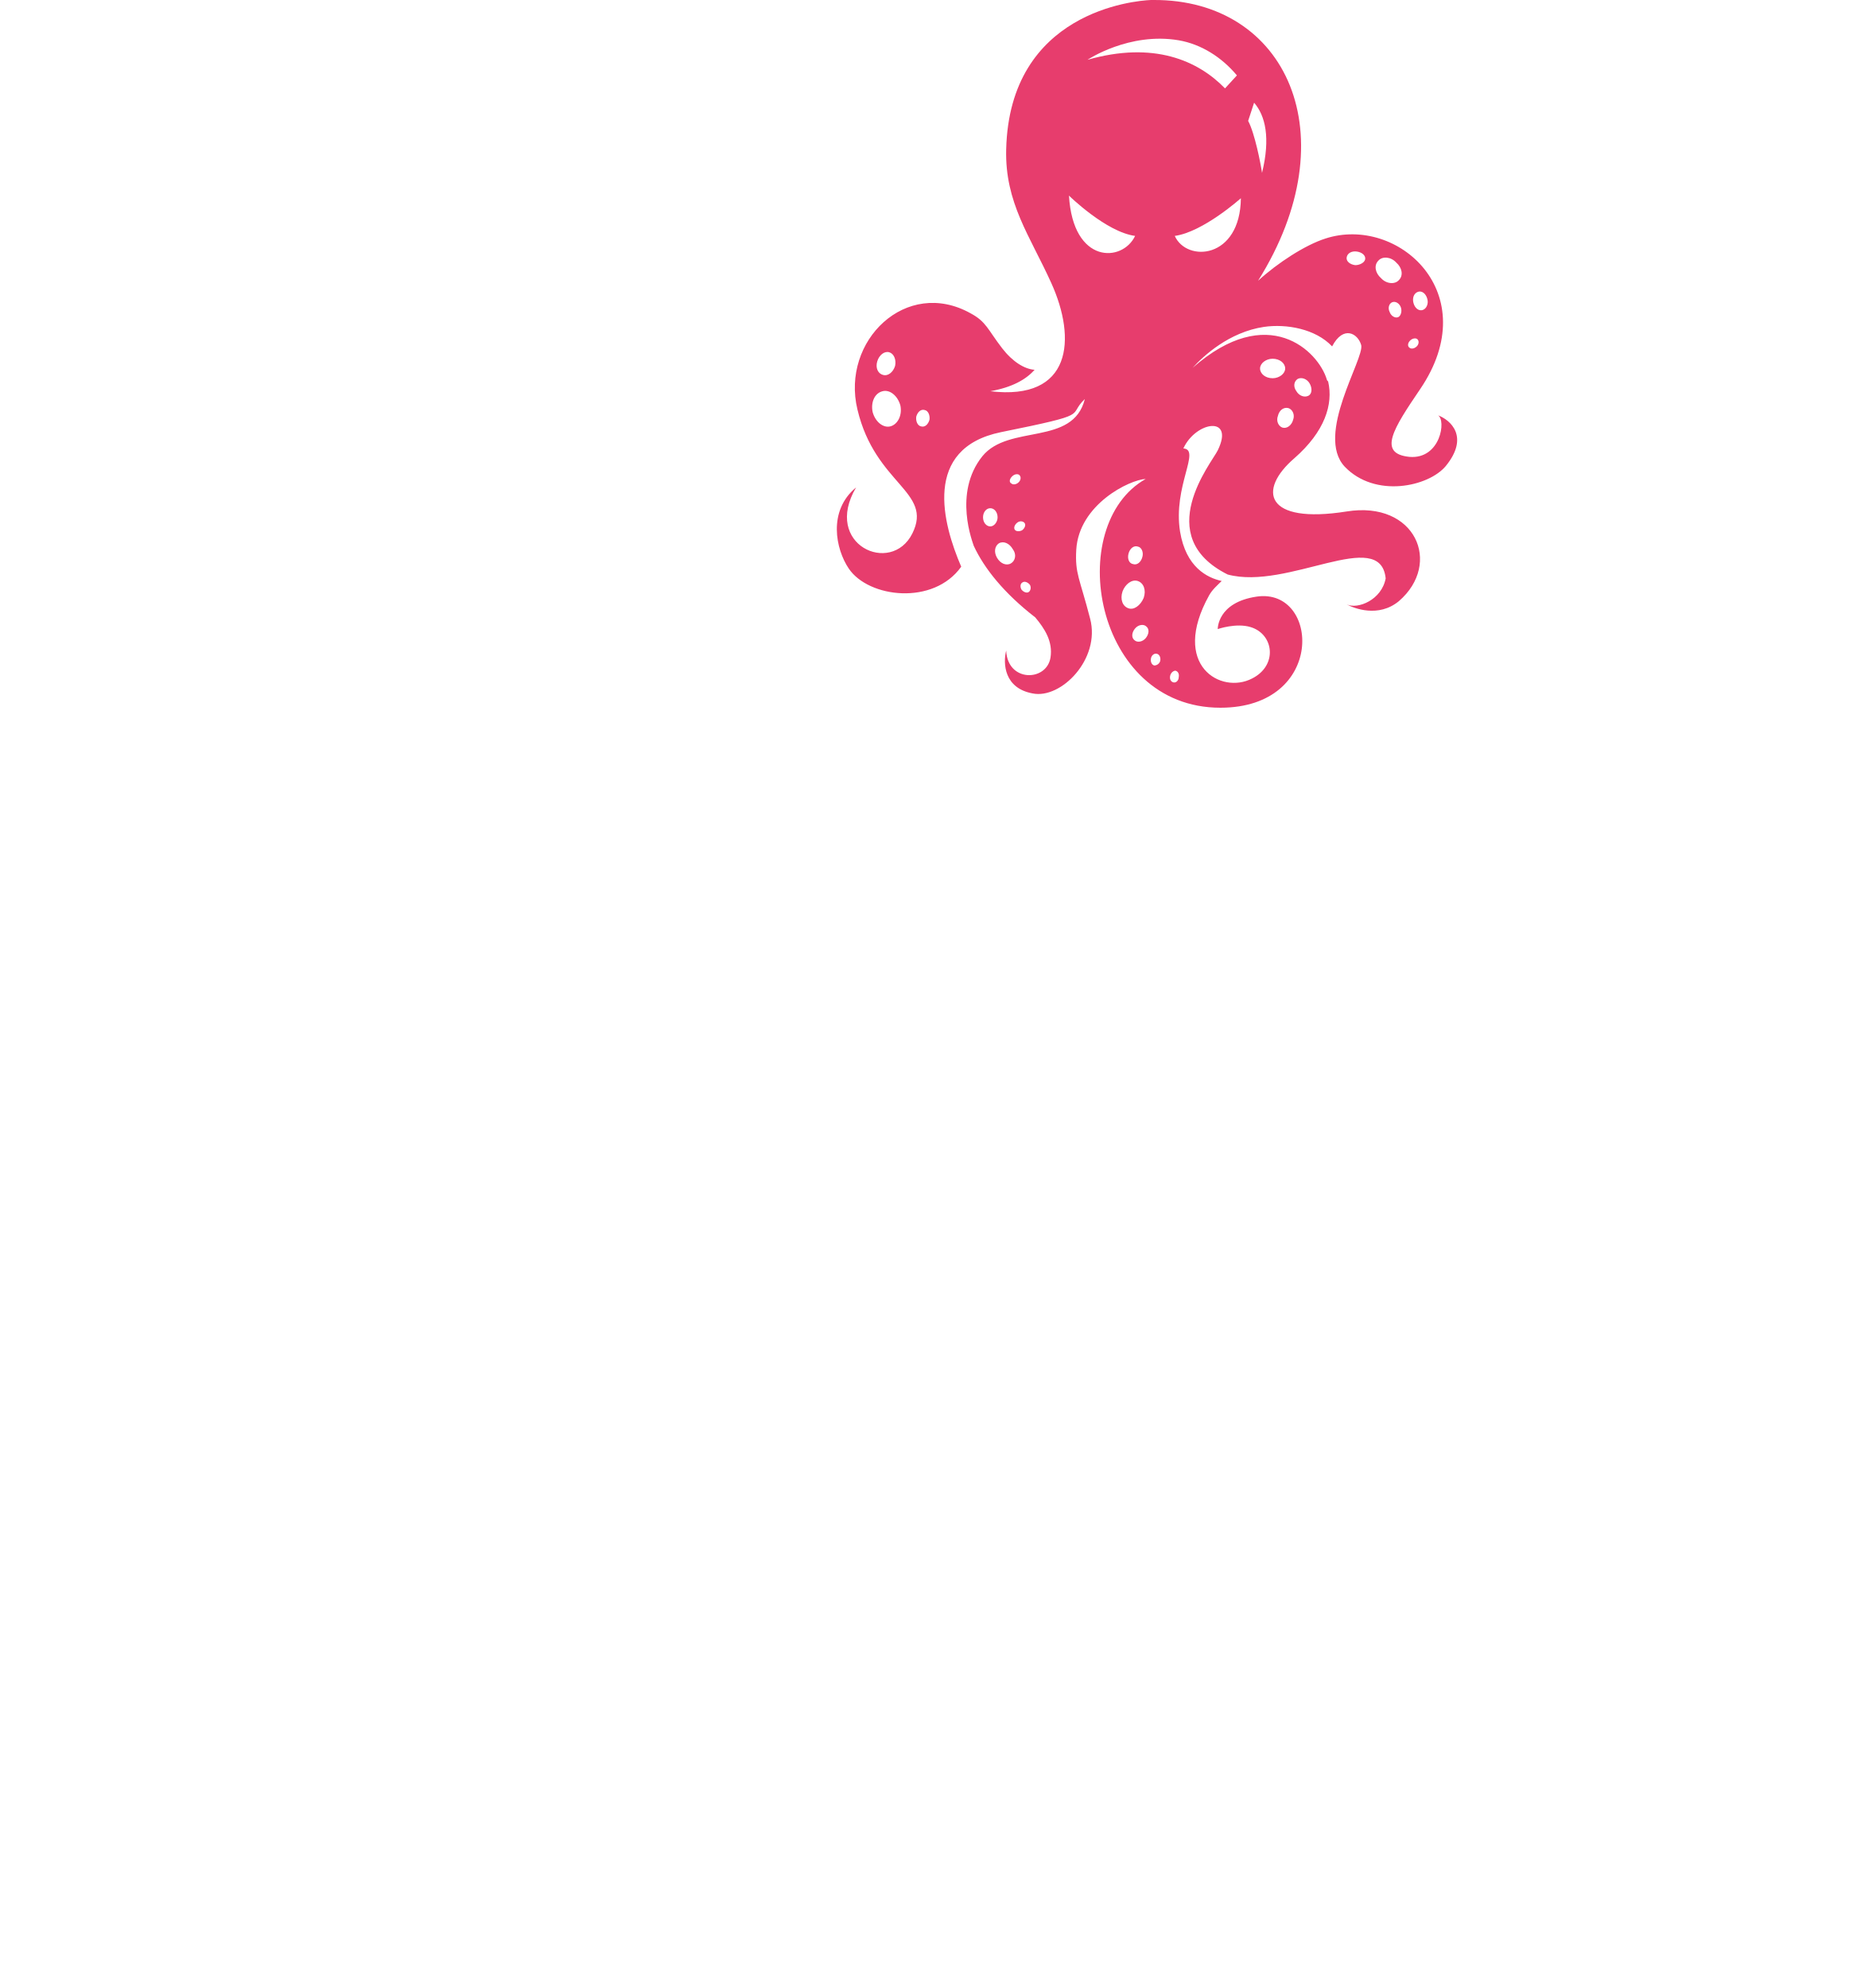
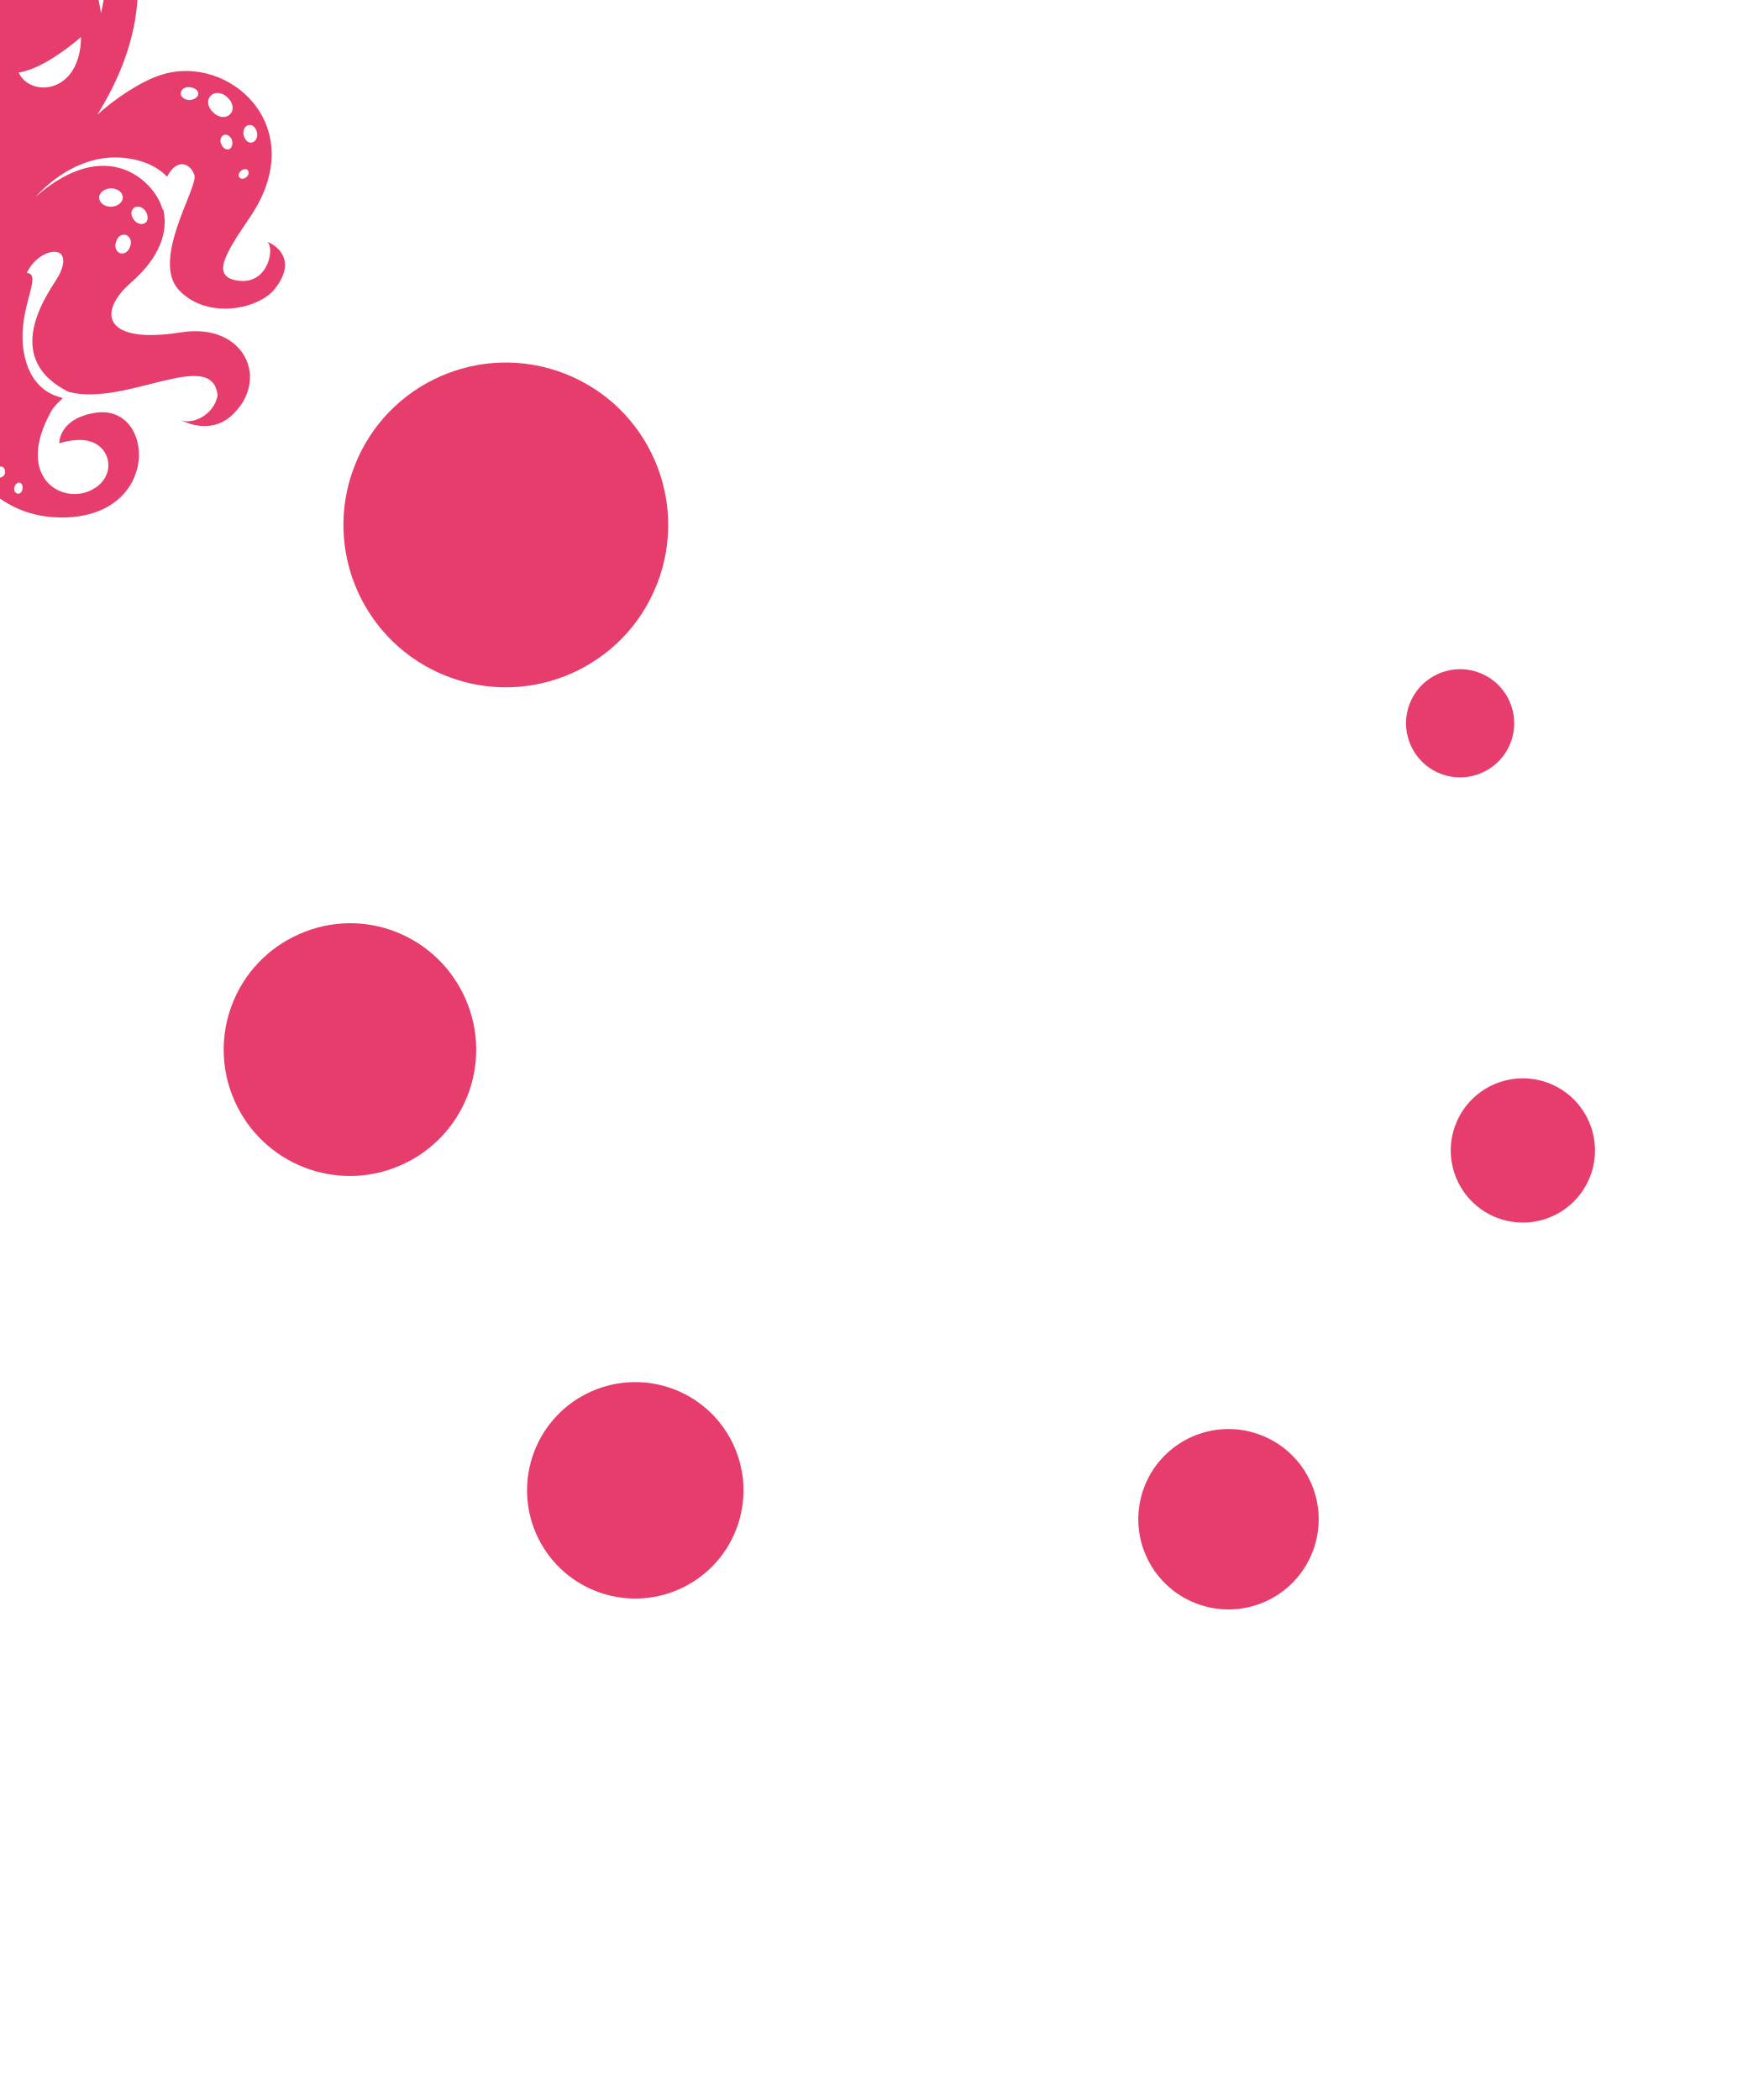
- <svg xmlns="http://www.w3.org/2000/svg" xmlns:xlink="http://www.w3.org/1999/xlink" viewBox="0 0 233 250" fill="none" width="233" height="250">
-   <circle r="0" fill-rule="evenodd" clip-rule="evenodd" fill="#E73D6D">
+ <svg xmlns="http://www.w3.org/2000/svg" xmlns:xlink="http://www.w3.org/1999/xlink" viewBox="0 0 233 280" fill="none" width="233" height="280">
+   <path d="M79.468 212.155c7.426 2.893 15.79-.781 18.682-8.207 2.893-7.425-.782-15.789-8.207-18.681-7.426-2.893-15.79.781-18.682 8.207-2.893 7.425.782 15.789 8.207 18.681zM59.587 90.16c11.14 4.34 23.688-1.173 28.028-12.313S86.44 54.159 75.3 49.819s-23.689 1.173-28.028 12.313c-4.34 11.14 1.173 23.688 12.314 28.027zM159.438 213.77c6.189 2.411 13.16-.651 15.57-6.84 2.411-6.188-.652-13.159-6.84-15.569-6.189-2.411-13.16.651-15.57 6.84-2.411 6.188.652 13.159 6.84 15.569zM199.565 162.352c4.947 1.927 10.52-.521 12.448-5.469 1.927-4.947-.522-10.52-5.469-12.447-4.948-1.928-10.521.52-12.448 5.468-1.927 4.947.521 10.52 5.469 12.448zM39.891 124.552c-8.517 3.741-12.38 13.659-8.639 22.177 3.735 8.514 13.668 12.384 22.178 8.639 8.518-3.742 12.381-13.66 8.64-22.177-3.733-8.522-13.636-12.447-22.179-8.639zM192.07 103.158a7.21 7.21 0 105.234-13.438 7.21 7.21 0 00-5.234 13.438z" fill="#E73D6D" />
+   <path fill-rule="evenodd" clip-rule="evenodd" d="M29.842 18.003c.416-.163.915.163 1.08.654.167.49 0 1.062-.332 1.226-.415.163-.914-.164-1.08-.654-.25-.49-.083-1.063.332-1.226zm-1.746-5.23c.5-.573 1.58-.49 2.245.245.748.653.914 1.634.333 2.206-.5.572-1.58.49-2.245-.245-.748-.654-.915-1.635-.333-2.206zm-2.91.571c-.664-.081-1.163-.49-1.08-.98.083-.49.582-.817 1.247-.736.665.082 1.164.49 1.08.981-.082.409-.664.735-1.246.735zm6.9 9.48c.333-.326.749-.326.915-.163.25.245.167.654-.083.9-.333.326-.748.326-.914.163-.25-.164-.25-.572.083-.9zm.998-6.129c.5-.163.998.245 1.164.9.167.571-.083 1.225-.582 1.389-.498.163-.997-.245-1.164-.9-.166-.653.084-1.225.582-1.389zM12.467-7.087c1.414 1.634 2.079 4.413.998 8.826-.166-1.144-.915-4.985-1.746-6.538l.748-2.288zM8.81-8.885c-3.408-3.514-8.978-5.966-17.291-3.596 0 0 5.237-3.514 11.472-2.452 2.827.49 5.404 2.125 7.316 4.414L8.81-8.885zM2.492 9.667c3.575-.49 8.314-4.74 8.314-4.74-.083 7.682-6.817 8.09-8.314 4.74zm-.166 56.146c-.332-.082-.499-.409-.415-.818.083-.408.415-.653.665-.653.332.081.498.408.415.817 0 .408-.332.735-.665.654zm-3.491-5.558c-.416.49-1.081.572-1.414.245-.415-.326-.332-.98.084-1.47.415-.49 1.08-.573 1.413-.246.415.327.332.98-.083 1.471zm1.08 3.433c-.332-.082-.498-.49-.415-.9.083-.408.415-.653.748-.571.332.082.499.49.416.899a.796.796 0 01-.749.572zm-3.242-7.192c-.748-.245-1.08-1.144-.748-2.125.333-.899 1.164-1.553 1.912-1.308.748.246 1.08 1.145.748 2.125-.415.981-1.247 1.553-1.912 1.308zm0-6.865c.166-.654.665-1.063 1.164-.9.499.083.748.736.582 1.309-.166.653-.665 1.062-1.164.899-.499-.082-.748-.654-.582-1.308zM-10.81 4.6s4.656 4.577 8.314 5.067c-1.58 3.35-7.815 3.596-8.314-5.067zm25.605 20.513c.915 0 1.58.572 1.58 1.226s-.749 1.226-1.58 1.226c-.914 0-1.58-.572-1.58-1.226s.749-1.226 1.58-1.226zm1.995 6.211c.5.164.832.817.582 1.471-.166.654-.748 1.145-1.33.981-.499-.163-.831-.817-.582-1.471.166-.736.748-1.144 1.33-.98zm1.164-3.677c.499-.246 1.164 0 1.497.572.332.572.332 1.307-.167 1.553-.498.245-1.164 0-1.496-.573-.416-.572-.333-1.226.166-1.552zM-15.88 54.453c-.25.163-.665 0-.914-.327-.167-.327-.167-.736.166-.9.25-.163.665 0 .914.328.167.327.084.735-.166.899zm-1.746-7.846c-.166-.245 0-.654.333-.899.332-.245.748-.163.914.082.166.245 0 .654-.332.899-.333.163-.748.163-.915-.082zm-.498 4.25c-.582.327-1.33 0-1.746-.736-.416-.735-.25-1.47.25-1.798.581-.327 1.33 0 1.745.736.499.654.332 1.47-.25 1.798zm-2.578-4.659c-.498 0-.914-.49-.914-1.144 0-.654.416-1.144.914-1.144.5 0 .915.49.915 1.144 0 .572-.416 1.144-.915 1.144zm2.744-6.292c.332-.327.748-.327.914-.164.25.245.167.654-.083.899-.332.327-.748.327-.914.163-.333-.163-.25-.572.083-.898zm-10.392-7.11c-.166.571-.582.98-1.08.817-.416-.082-.666-.654-.583-1.226.167-.572.582-.981 1.081-.818.416.082.665.654.582 1.226zm-4.905.817c-.914.245-1.912-.572-2.244-1.798-.25-1.226.25-2.37 1.247-2.616.914-.245 1.912.573 2.244 1.798.25 1.226-.332 2.37-1.247 2.616zm-1.662-8.173c.249-.817.914-1.308 1.496-1.144.582.163.914.899.748 1.716-.25.817-.914 1.308-1.496 1.144-.665-.163-.998-.899-.748-1.716zm70.496 6.783c1.081.572.333 5.558-3.574 5.23-4.074-.408-1.996-3.595 1.33-8.499 8.23-12.095-2.827-21.902-11.888-18.96-2.577.817-6.069 3.105-8.48 5.312C24.438-3.001 16.541-20.081-.169-20H-.5c-2.079.082-17.79 1.471-18.207 18.797-.166 6.702 2.993 10.87 5.654 16.754 3.242 7.11 2.577 14.874-7.649 13.648 2.744-.49 4.49-1.47 5.57-2.697-1.247-.081-2.743-.98-4.073-2.696-1.83-2.37-1.995-3.351-3.99-4.414-8.065-4.495-16.295 3.433-14.216 12.096 2.244 9.48 9.56 10.297 6.9 15.61-2.66 5.312-11.306 1.389-7.067-5.803-3.574 2.942-2.577 7.764-.914 10.216 2.494 3.677 10.64 4.658 14.133-.246-2.328-5.394-4.905-14.874 4.987-16.917 11.722-2.37 8.23-1.961 10.558-4.168-1.496 5.966-9.56 3.106-12.885 7.192-3.741 4.658-1.164 10.951-1.081 11.278 1.33 2.86 3.824 5.966 7.731 8.99 1.164 1.39 2.245 3.024 1.912 5.067-.498 3.024-5.403 3.106-5.57-.899-.415 1.635-.249 4.74 3.326 5.394 3.575.736 8.562-4.331 7.232-9.398-1.33-5.15-1.912-5.64-1.745-8.663.332-5.721 6.733-8.827 8.729-8.909C-11.475 46.035-7.734 69 8.228 69c13.3 0 12.47-15.12 4.572-13.975-4.988.735-4.905 4.086-4.905 4.086s2.328-.817 4.157-.245c2.91.899 3.408 4.822.166 6.456-3.907 2.043-10.309-1.634-5.404-10.46.416-.736.998-1.227 1.58-1.799-1.83-.408-4.49-1.716-5.238-6.21-.914-5.722 2.66-10.298.416-10.462 1.58-3.432 6.484-4.168 4.323.245C7.147 38.19-.5 47.424 9.142 52.246c7.565 2.043 19.204-6.048 19.869.49-.499 2.697-3.492 3.923-4.905 3.27.914.49 3.99 1.716 6.567-.41 5.487-4.74 2.079-12.667-6.567-11.277-10.309 1.634-11.223-2.697-6.568-6.702 3.825-3.35 4.905-6.783 4.24-9.643-.083-.082-.166-.164-.166-.246-1.08-3.596-7.399-9.807-16.876-1.47 1.33-1.472 4.572-4.496 8.978-5.15 2.827-.408 6.485.246 8.563 2.452 1.413-2.697 3.242-1.634 3.658-.163.416 1.716-5.82 11.278-2.078 15.283 3.824 4.004 10.558 2.533 12.719-.082 2.993-3.678.582-5.803-.998-6.375z" fill="#E73D6D">
    <animateMotion dur="5s" begin="0" repeatCount="indefinite">
      <mpath xlink:href="#awa" />
    </animateMotion>
-     <animate attributeName="r" begin="0" dur="5s" repeatCount="indefinite" values="0; 15;" />
-   </circle>
-   <circle r="0" fill-rule="evenodd" clip-rule="evenodd" fill="#E73D6D">
-     <animateMotion dur="5s" begin=".7" repeatCount="indefinite">
-       <mpath xlink:href="#awa" />
-     </animateMotion>
-     <animate attributeName="r" begin=".7" dur="5s" repeatCount="indefinite" values="0; 15;" />
-   </circle>
-   <circle r="0" fill-rule="evenodd" clip-rule="evenodd" fill="#E73D6D">
-     <animateMotion dur="5s" begin="1.4" repeatCount="indefinite">
-       <mpath xlink:href="#awa" />
-     </animateMotion>
-     <animate attributeName="r" begin="1.4" dur="5s" repeatCount="indefinite" values="0; 15;" />
-   </circle>
-   <circle r="0" fill-rule="evenodd" clip-rule="evenodd" fill="#E73D6D">
-     <animateMotion dur="5s" begin="2.1" repeatCount="indefinite">
-       <mpath xlink:href="#awa" />
-     </animateMotion>
-     <animate attributeName="r" begin="2.1" dur="5s" repeatCount="indefinite" values="0; 15;" />
-   </circle>
-   <circle r="0" fill-rule="evenodd" clip-rule="evenodd" fill="#E73D6D">
-     <animateMotion dur="5s" begin="2.8" repeatCount="indefinite">
-       <mpath xlink:href="#awa" />
-     </animateMotion>
-     <animate attributeName="r" begin="2.8" dur="5s" repeatCount="indefinite" values="0; 15;" />
-   </circle>
-   <circle r="0" fill-rule="evenodd" clip-rule="evenodd" fill="#E73D6D">
-     <animateMotion dur="5s" begin="3.5" repeatCount="indefinite">
-       <mpath xlink:href="#awa" />
-     </animateMotion>
-     <animate attributeName="r" begin="3.5" dur="5s" repeatCount="indefinite" values="0; 15;" />
-   </circle>
-   <circle r="0" fill-rule="evenodd" clip-rule="evenodd" fill="#E73D6D">
-     <animateMotion dur="5s" begin="4.2" repeatCount="indefinite">
-       <mpath xlink:href="#awa" />
-     </animateMotion>
-     <animate attributeName="r" begin="4.2" dur="5s" repeatCount="indefinite" values="0; 15;" />
-   </circle>
-   <path fill-rule="evenodd" clip-rule="evenodd" d="M175.068 38.003c.416-.163.915.163 1.081.654.166.49 0 1.062-.333 1.226-.415.163-.914-.164-1.08-.654-.25-.49-.083-1.063.332-1.226zm-1.746-5.23c.499-.573 1.58-.49 2.245.245.748.653.914 1.634.333 2.206-.499.572-1.58.49-2.245-.245-.748-.654-.914-1.635-.333-2.206zm-2.909.571c-.665-.081-1.164-.49-1.081-.98.083-.49.582-.817 1.247-.736.665.082 1.164.49 1.081.981-.083.409-.665.735-1.247.735zm6.9 9.48c.332-.326.748-.326.914-.163.25.245.167.654-.083.9-.332.326-.748.326-.914.163-.25-.164-.25-.572.083-.9zm.997-6.129c.499-.163.998.245 1.164.9.167.571-.083 1.225-.582 1.389-.498.163-.997-.245-1.164-.9-.166-.653.084-1.225.582-1.389zm-20.617-23.782c1.414 1.634 2.079 4.413.998 8.826-.166-1.144-.914-4.985-1.746-6.538l.748-2.288zm-3.657-1.798c-3.409-3.514-8.979-5.966-17.292-3.596 0 0 5.237-3.514 11.472-2.452 2.827.49 5.404 2.125 7.316 4.414l-1.496 1.634zm-6.318 18.552c3.574-.49 8.313-4.74 8.313-4.74-.083 7.682-6.817 8.09-8.313 4.74zm-.167 56.146c-.332-.082-.499-.409-.415-.818.083-.408.415-.653.665-.653.332.081.498.408.415.817 0 .408-.332.735-.665.654zm-3.491-5.558c-.416.49-1.081.572-1.414.246-.415-.327-.332-.981.084-1.472.415-.49 1.08-.572 1.413-.245.415.327.332.98-.083 1.471zm1.08 3.433c-.332-.082-.498-.49-.415-.9.083-.408.415-.653.748-.571.332.082.499.49.416.899a.798.798 0 01-.749.572zm-3.242-7.192c-.748-.245-1.081-1.144-.748-2.125.333-.899 1.164-1.553 1.912-1.308.748.246 1.081 1.145.748 2.125-.415.981-1.247 1.553-1.912 1.308zm0-6.865c.166-.654.665-1.063 1.164-.9.499.083.748.737.582 1.309-.166.653-.665 1.062-1.164.898-.499-.081-.748-.653-.582-1.307zM134.416 24.6s4.656 4.576 8.314 5.067c-1.58 3.35-7.815 3.596-8.314-5.067zm25.605 20.513c.915 0 1.58.572 1.58 1.226s-.748 1.226-1.58 1.226c-.914 0-1.579-.572-1.579-1.226s.748-1.226 1.579-1.226zm1.995 6.211c.499.164.832.818.582 1.471-.166.654-.748 1.145-1.33.981-.499-.163-.831-.817-.582-1.471.167-.736.748-1.144 1.33-.98zm1.164-3.677c.499-.246 1.164 0 1.497.572.332.572.332 1.307-.167 1.553-.498.245-1.164 0-1.496-.573-.416-.572-.333-1.225.166-1.552zm-33.835 26.806c-.249.163-.665 0-.914-.327-.167-.327-.167-.736.166-.9.249-.163.665 0 .914.328.167.327.084.735-.166.899zm-1.746-7.846c-.166-.245 0-.654.333-.899.332-.245.748-.163.914.082.167.245 0 .654-.332.899-.333.163-.748.163-.915-.082zm-.498 4.25c-.582.327-1.331 0-1.746-.736-.416-.735-.25-1.47.249-1.798.582-.327 1.33 0 1.746.736.499.654.332 1.47-.249 1.798zm-2.578-4.659c-.498 0-.914-.49-.914-1.144 0-.654.416-1.144.914-1.144.499 0 .915.49.915 1.144 0 .572-.416 1.144-.915 1.144zm2.744-6.292c.332-.327.748-.327.914-.164.25.245.167.654-.083.899-.332.327-.748.327-.914.163-.333-.163-.25-.572.083-.898zm-10.392-7.11c-.166.571-.582.98-1.081.817-.415-.082-.665-.654-.581-1.226.166-.572.581-.981 1.08-.818.416.082.665.654.582 1.226zm-4.905.817c-.914.245-1.912-.572-2.244-1.798-.25-1.226.249-2.37 1.247-2.616.914-.245 1.912.573 2.244 1.798.25 1.226-.332 2.37-1.247 2.616zm-1.662-8.173c.249-.817.914-1.308 1.496-1.144.582.163.915.899.748 1.716-.249.817-.914 1.308-1.496 1.144-.665-.163-.998-.899-.748-1.716zm70.496 6.783c1.081.572.333 5.558-3.574 5.23-4.074-.408-1.995-3.595 1.33-8.499 8.23-12.095-2.827-21.902-11.888-18.96-2.577.817-6.069 3.105-8.48 5.312C169.665 16.999 161.767-.081 145.057 0h-.332c-2.079.082-17.791 1.471-18.206 18.797-.167 6.702 2.992 10.87 5.653 16.754 3.242 7.11 2.577 14.874-7.649 13.648 2.744-.49 4.49-1.47 5.57-2.697-1.247-.081-2.743-.98-4.073-2.697-1.829-2.37-1.995-3.35-3.991-4.413-8.063-4.495-16.294 3.433-14.215 12.096 2.244 9.48 9.56 10.297 6.9 15.61-2.661 5.312-11.306 1.389-7.067-5.803-3.574 2.942-2.577 7.764-.914 10.216 2.494 3.677 10.641 4.658 14.133-.246-2.328-5.394-4.905-14.874 4.988-16.917 11.721-2.37 8.23-1.961 10.557-4.168-1.496 5.966-9.56 3.106-12.885 7.192-3.741 4.658-1.164 10.951-1.081 11.278 1.33 2.86 3.824 5.966 7.731 8.99 1.164 1.39 2.245 3.024 1.913 5.067-.499 3.024-5.404 3.106-5.57-.899-.416 1.635-.25 4.74 3.325 5.394 3.575.736 8.563-4.331 7.232-9.398-1.33-5.15-1.912-5.64-1.745-8.663.332-5.721 6.733-8.827 8.729-8.909C133.751 66.035 137.492 89 153.454 89c13.301 0 12.47-15.12 4.572-13.975-4.988.735-4.905 4.086-4.905 4.086s2.328-.817 4.157-.245c2.909.899 3.408 4.822.166 6.456-3.907 2.043-10.308-1.634-5.404-10.46.416-.736.998-1.227 1.58-1.799-1.829-.408-4.489-1.716-5.237-6.21-.915-5.722 2.66-10.298.415-10.462 1.58-3.432 6.485-4.168 4.323.245-.748 1.553-8.396 10.788 1.247 15.61 7.565 2.043 19.204-6.048 19.869.49-.499 2.697-3.492 3.923-4.905 3.27.915.49 3.99 1.716 6.568-.41 5.486-4.74 2.078-12.667-6.568-11.277-10.308 1.634-11.223-2.697-6.567-6.702 3.824-3.35 4.904-6.783 4.239-9.643-.083-.082-.166-.164-.166-.246-1.081-3.596-7.399-9.807-16.876-1.47 1.33-1.472 4.572-4.496 8.978-5.15 2.827-.408 6.485.246 8.563 2.452 1.413-2.697 3.242-1.634 3.658-.163.416 1.716-5.819 11.278-2.078 15.283 3.824 4.004 10.558 2.533 12.719-.082 2.993-3.678.582-5.803-.998-6.375z" fill="#E73D6D" />
+   </path>
  <path id="awa" d="M142.22 46.777c43.201 14.481 66.483 61.242 52.003 104.443-14.481 43.201-61.242 66.483-104.443 52.003C46.573 188.74 22.771 143.549 37.777 98.78 52.784 54.01 99.013 32.294 142.22 46.777z" stroke="none" />
</svg>
